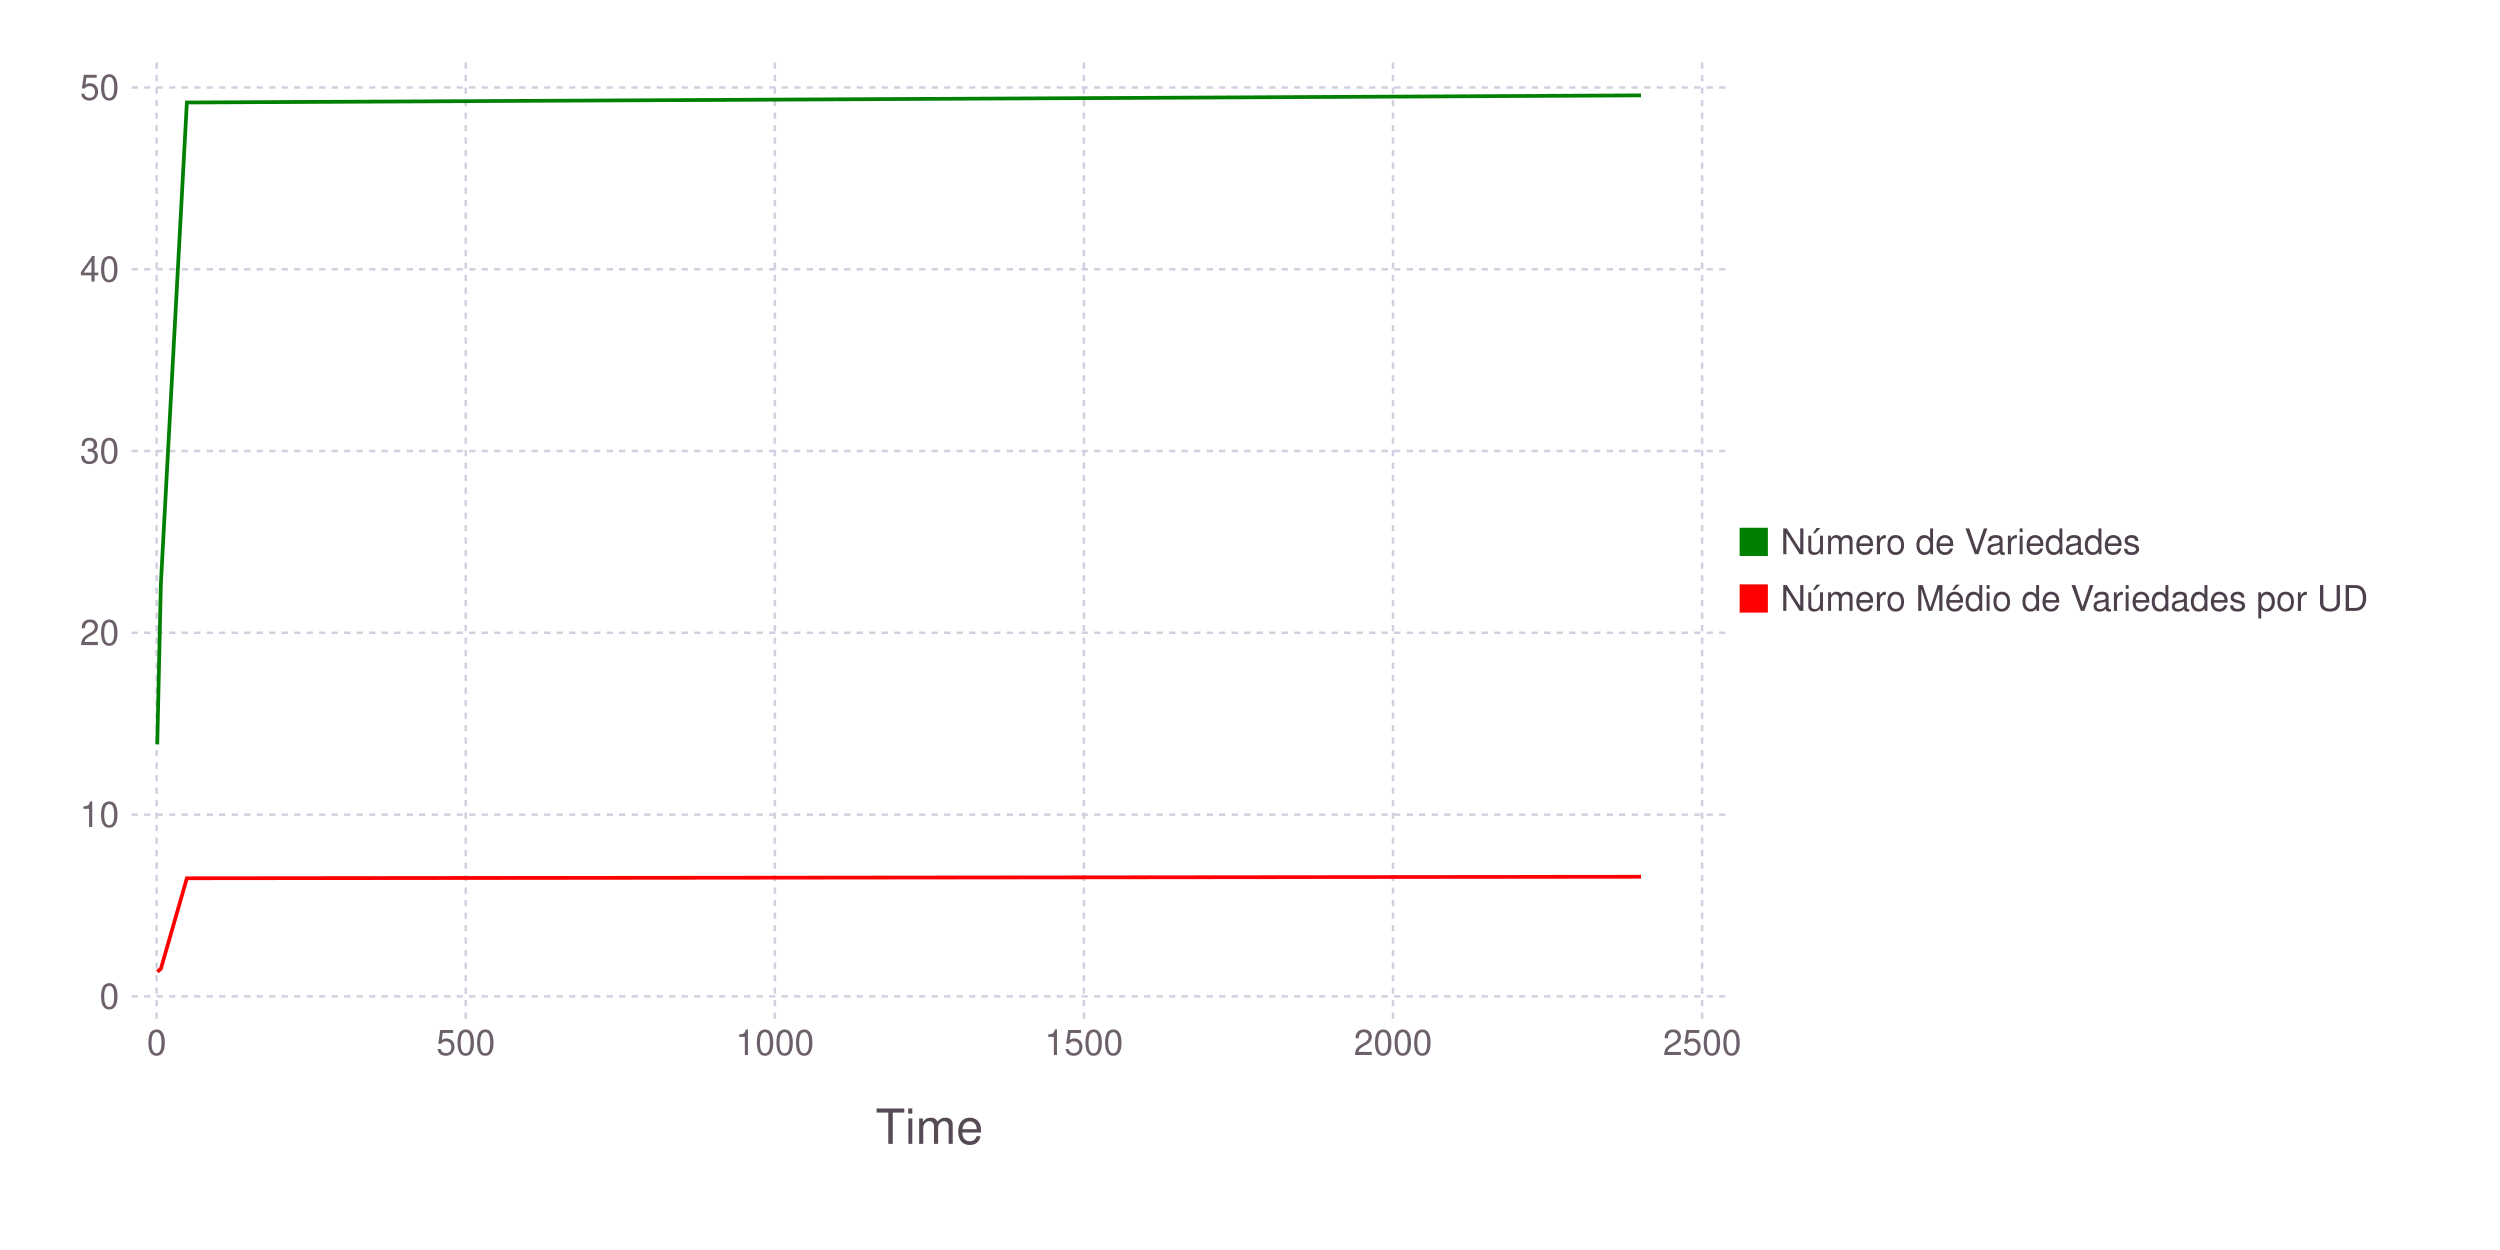
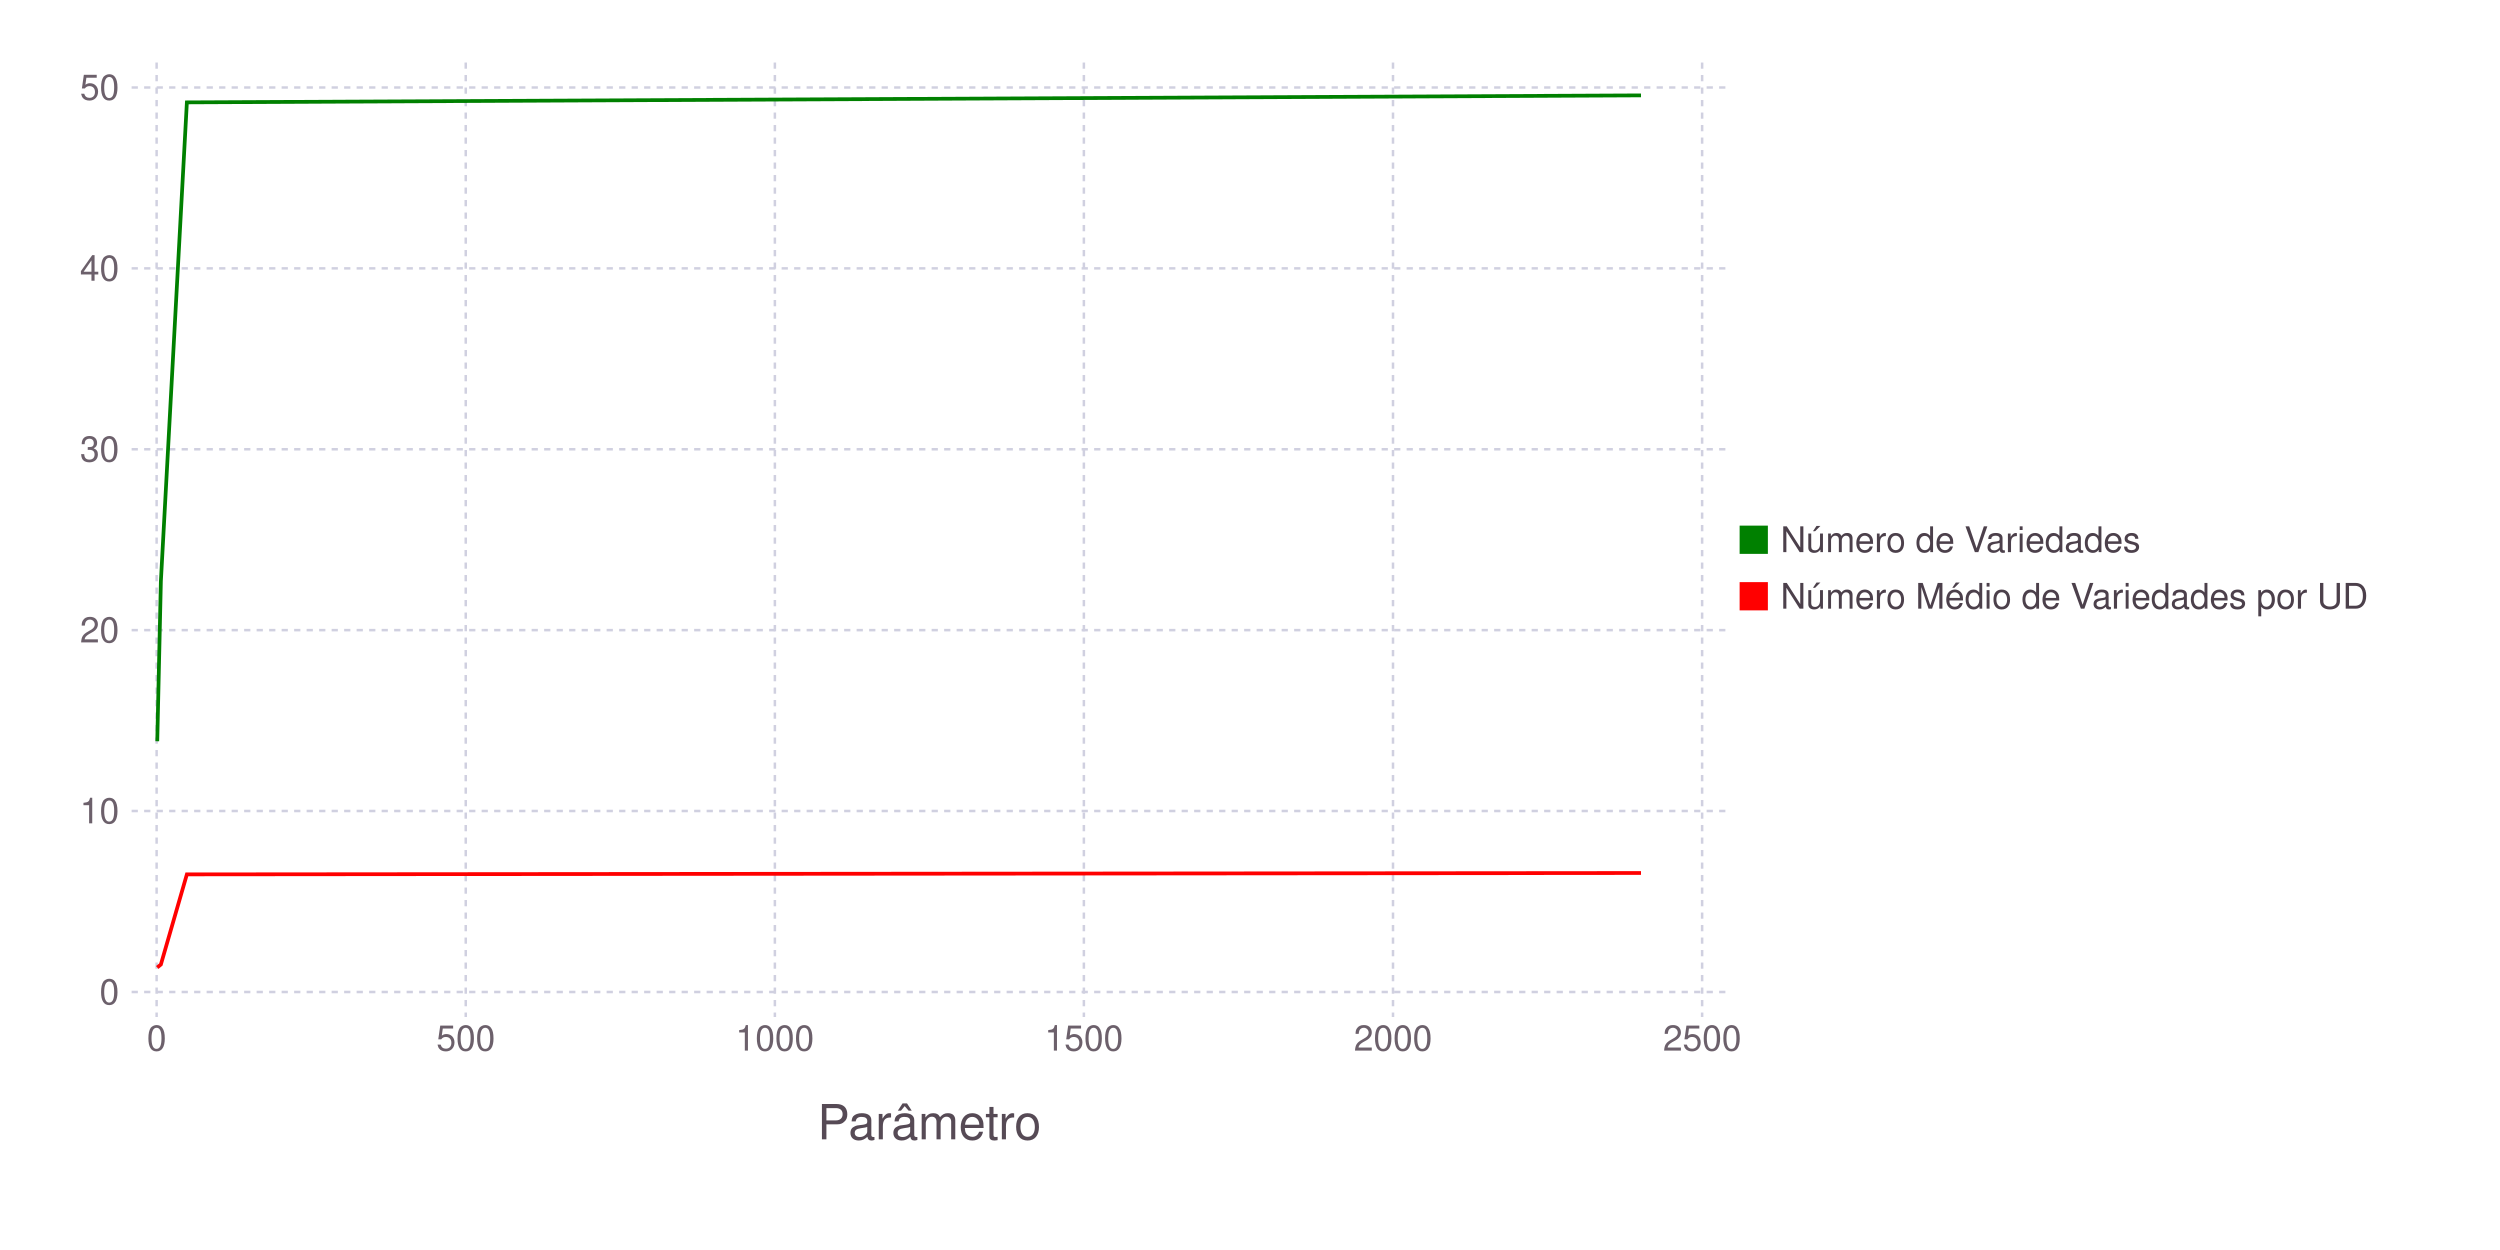
<svg xmlns="http://www.w3.org/2000/svg" version="1.2" width="200mm" height="100mm" viewBox="0 0 200 100" stroke="none" fill="#000000" stroke-width="0.3" font-size="3.88">
-   <g class="plotroot xscalable yscalable" id="img-d34b07d1-1">
-     <g font-size="3.88" font-family="'PT Sans','Helvetica Neue','Helvetica',sans-serif" fill="#564A55" stroke="#000000" stroke-opacity="0.000" id="img-d34b07d1-2">
-       <text x="74.35" y="89.18" text-anchor="middle" dy="0.6em">Time</text>
+   <g class="plotroot xscalable yscalable" id="img-135f0896-1">
+     <g font-size="3.88" font-family="'PT Sans','Helvetica Neue','Helvetica',sans-serif" fill="#564A55" stroke="#000000" stroke-opacity="0.000" id="img-135f0896-2">
+       <text x="74.35" y="88.82" text-anchor="middle" dy="0.6em">Parâmetro</text>
    </g>
-     <g class="guide xlabels" font-size="2.82" font-family="'PT Sans Caption','Helvetica Neue','Helvetica',sans-serif" fill="#6C606B" id="img-d34b07d1-3">
-       <text x="12.53" y="82.71" text-anchor="middle" dy="0.6em">0</text>
-       <text x="37.26" y="82.71" text-anchor="middle" dy="0.6em">500</text>
-       <text x="61.99" y="82.71" text-anchor="middle" dy="0.6em">1000</text>
-       <text x="86.71" y="82.71" text-anchor="middle" dy="0.6em">1500</text>
-       <text x="111.44" y="82.71" text-anchor="middle" dy="0.6em">2000</text>
-       <text x="136.17" y="82.71" text-anchor="middle" dy="0.6em">2500</text>
+     <g class="guide xlabels" font-size="2.82" font-family="'PT Sans Caption','Helvetica Neue','Helvetica',sans-serif" fill="#6C606B" id="img-135f0896-3">
+       <text x="12.53" y="82.36" text-anchor="middle" dy="0.6em">0</text>
+       <text x="37.26" y="82.36" text-anchor="middle" dy="0.6em">500</text>
+       <text x="61.99" y="82.36" text-anchor="middle" dy="0.6em">1000</text>
+       <text x="86.71" y="82.36" text-anchor="middle" dy="0.6em">1500</text>
+       <text x="111.44" y="82.36" text-anchor="middle" dy="0.6em">2000</text>
+       <text x="136.17" y="82.36" text-anchor="middle" dy="0.6em">2500</text>
    </g>
-     <g class="guide colorkey" id="img-d34b07d1-4">
-       <g fill="#4C404B" font-size="2.82" font-family="'PT Sans','Helvetica Neue','Helvetica',sans-serif" id="img-d34b07d1-5">
-         <text x="142.44" y="43.35" dy="0.35em">Número de Variedades</text>
-         <text x="142.44" y="47.88" dy="0.35em">Número Médio de Variedades por UD</text>
+     <g class="guide colorkey" id="img-135f0896-4">
+       <g fill="#4C404B" font-size="2.82" font-family="'PT Sans','Helvetica Neue','Helvetica',sans-serif" id="img-135f0896-5">
+         <text x="142.44" y="43.18" dy="0.35em">Número de Variedades</text>
+         <text x="142.44" y="47.71" dy="0.35em">Número Médio de Variedades por UD</text>
      </g>
-       <g stroke="#000000" stroke-opacity="0.000" id="img-d34b07d1-6">
-         <rect x="139.17" y="42.22" width="2.26" height="2.26" fill="#008000" />
-         <rect x="139.17" y="46.75" width="2.26" height="2.26" fill="#FF0000" />
+       <g stroke="#000000" stroke-opacity="0.000" id="img-135f0896-6">
+         <rect x="139.17" y="42.05" width="2.26" height="2.26" fill="#008000" />
+         <rect x="139.17" y="46.57" width="2.26" height="2.26" fill="#FF0000" />
      </g>
-       <g fill="#362A35" font-size="3.88" font-family="'PT Sans','Helvetica Neue','Helvetica',sans-serif" stroke="#000000" stroke-opacity="0.000" id="img-d34b07d1-7">
-         <text x="139.17" y="36.83" />
+       <g fill="#362A35" font-size="3.88" font-family="'PT Sans','Helvetica Neue','Helvetica',sans-serif" stroke="#000000" stroke-opacity="0.000" id="img-135f0896-7">
+         <text x="139.17" y="36.65" />
      </g>
    </g>
-     <g clip-path="url(#img-d34b07d1-8)">
-       <g id="img-d34b07d1-9">
-         <g pointer-events="visible" opacity="1" fill="#000000" fill-opacity="0.000" stroke="#000000" stroke-opacity="0.000" class="guide background" id="img-d34b07d1-10">
-           <rect x="10.53" y="5" width="127.64" height="76.71" />
+     <g clip-path="url(#img-135f0896-8)">
+       <g id="img-135f0896-9">
+         <g pointer-events="visible" opacity="1" fill="#000000" fill-opacity="0.000" stroke="#000000" stroke-opacity="0.000" class="guide background" id="img-135f0896-10">
+           <rect x="10.53" y="5" width="127.64" height="76.36" />
        </g>
-         <g class="guide ygridlines xfixed" stroke-dasharray="0.5,0.5" stroke-width="0.2" stroke="#D0D0E0" id="img-d34b07d1-11">
-           <path fill="none" d="M10.53,79.71 L 138.17 79.71" />
-           <path fill="none" d="M10.53,65.17 L 138.17 65.17" />
-           <path fill="none" d="M10.53,50.62 L 138.17 50.62" />
-           <path fill="none" d="M10.53,36.08 L 138.17 36.08" />
-           <path fill="none" d="M10.53,21.54 L 138.17 21.54" />
+         <g class="guide ygridlines xfixed" stroke-dasharray="0.5,0.5" stroke-width="0.2" stroke="#D0D0E0" id="img-135f0896-11">
+           <path fill="none" d="M10.53,79.36 L 138.17 79.36" />
+           <path fill="none" d="M10.53,64.88 L 138.17 64.88" />
+           <path fill="none" d="M10.53,50.41 L 138.17 50.41" />
+           <path fill="none" d="M10.53,35.94 L 138.17 35.94" />
+           <path fill="none" d="M10.53,21.47 L 138.17 21.47" />
          <path fill="none" d="M10.53,7 L 138.17 7" />
        </g>
-         <g class="guide xgridlines yfixed" stroke-dasharray="0.5,0.5" stroke-width="0.2" stroke="#D0D0E0" id="img-d34b07d1-12">
-           <path fill="none" d="M12.53,5 L 12.53 81.71" />
-           <path fill="none" d="M37.26,5 L 37.26 81.71" />
-           <path fill="none" d="M61.99,5 L 61.99 81.71" />
-           <path fill="none" d="M86.71,5 L 86.71 81.71" />
-           <path fill="none" d="M111.44,5 L 111.44 81.71" />
-           <path fill="none" d="M136.17,5 L 136.17 81.71" />
+         <g class="guide xgridlines yfixed" stroke-dasharray="0.5,0.5" stroke-width="0.2" stroke="#D0D0E0" id="img-135f0896-12">
+           <path fill="none" d="M12.53,5 L 12.53 81.36" />
+           <path fill="none" d="M37.26,5 L 37.26 81.36" />
+           <path fill="none" d="M61.99,5 L 61.99 81.36" />
+           <path fill="none" d="M86.71,5 L 86.71 81.36" />
+           <path fill="none" d="M111.44,5 L 111.44 81.36" />
+           <path fill="none" d="M136.17,5 L 136.17 81.36" />
        </g>
-         <g class="plotpanel" id="img-d34b07d1-13">
-           <g stroke-width="0.3" fill="#000000" fill-opacity="0.000" class="geometry" stroke-dasharray="none" stroke="#FF0000" id="img-d34b07d1-14">
-             <path fill="none" d="M12.58,77.74 L 12.87 77.5 14.95 70.26 131.28 70.14" />
+         <g class="plotpanel" id="img-135f0896-13">
+           <g stroke-width="0.3" fill="#000000" fill-opacity="0.000" class="geometry" stroke-dasharray="none" stroke="#FF0000" id="img-135f0896-14">
+             <path fill="none" d="M12.58,77.4 L 12.87 77.16 14.95 69.95 131.28 69.84" />
          </g>
-           <g stroke-width="0.3" fill="#000000" fill-opacity="0.000" class="geometry" stroke-dasharray="none" stroke="#008000" id="img-d34b07d1-15">
-             <path fill="none" d="M12.58,59.55 L 12.87 46.69 14.95 8.2 131.28 7.63" />
+           <g stroke-width="0.3" fill="#000000" fill-opacity="0.000" class="geometry" stroke-dasharray="none" stroke="#008000" id="img-135f0896-15">
+             <path fill="none" d="M12.58,59.3 L 12.87 46.5 14.95 8.19 131.28 7.63" />
          </g>
        </g>
      </g>
    </g>
-     <g class="guide ylabels" font-size="2.82" font-family="'PT Sans Caption','Helvetica Neue','Helvetica',sans-serif" fill="#6C606B" id="img-d34b07d1-16">
-       <text x="9.53" y="79.71" text-anchor="end" dy="0.35em">0</text>
-       <text x="9.53" y="65.17" text-anchor="end" dy="0.35em">10</text>
-       <text x="9.53" y="50.62" text-anchor="end" dy="0.35em">20</text>
-       <text x="9.53" y="36.08" text-anchor="end" dy="0.35em">30</text>
-       <text x="9.53" y="21.54" text-anchor="end" dy="0.35em">40</text>
+     <g class="guide ylabels" font-size="2.82" font-family="'PT Sans Caption','Helvetica Neue','Helvetica',sans-serif" fill="#6C606B" id="img-135f0896-16">
+       <text x="9.53" y="79.36" text-anchor="end" dy="0.35em">0</text>
+       <text x="9.53" y="64.88" text-anchor="end" dy="0.35em">10</text>
+       <text x="9.53" y="50.41" text-anchor="end" dy="0.35em">20</text>
+       <text x="9.53" y="35.94" text-anchor="end" dy="0.35em">30</text>
+       <text x="9.53" y="21.47" text-anchor="end" dy="0.35em">40</text>
      <text x="9.53" y="7" text-anchor="end" dy="0.35em">50</text>
    </g>
  </g>
  <defs>
-     <clipPath id="img-d34b07d1-8">
-       <path d="M10.53,5 L 138.17 5 138.17 81.71 10.53 81.71" />
+     <clipPath id="img-135f0896-8">
+       <path d="M10.53,5 L 138.17 5 138.17 81.36 10.53 81.36" />
    </clipPath>
  </defs>
</svg>
